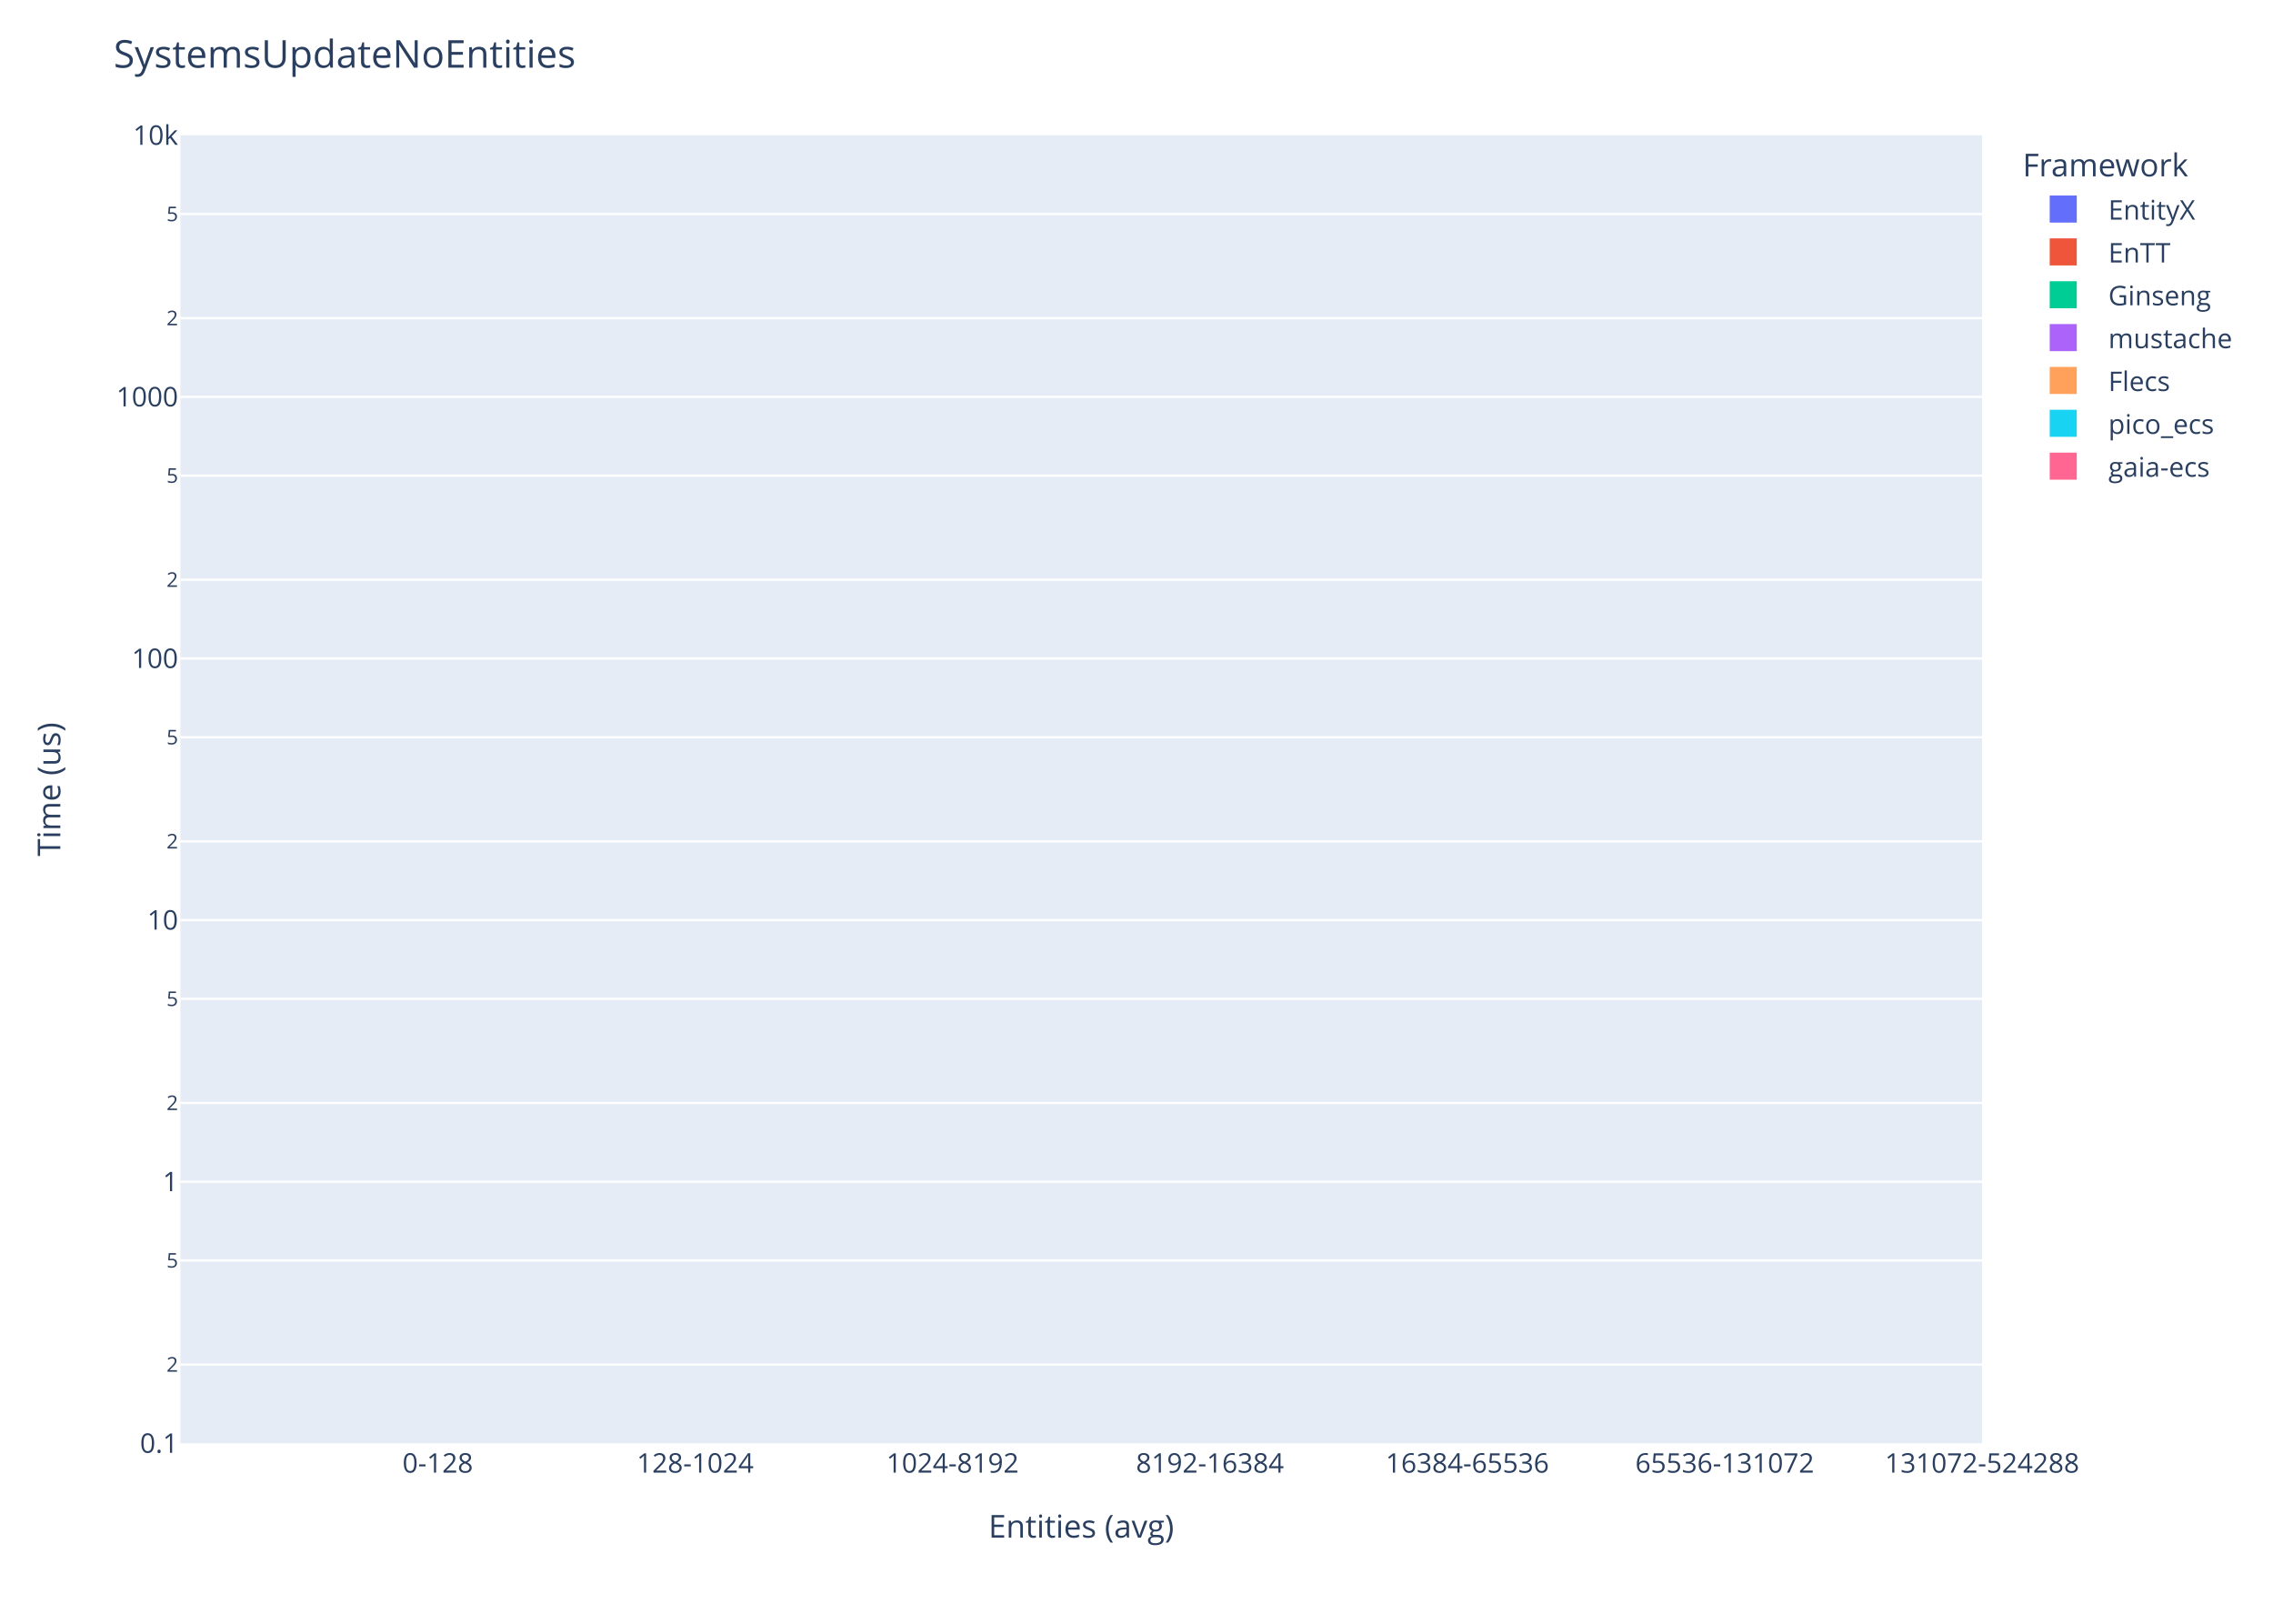
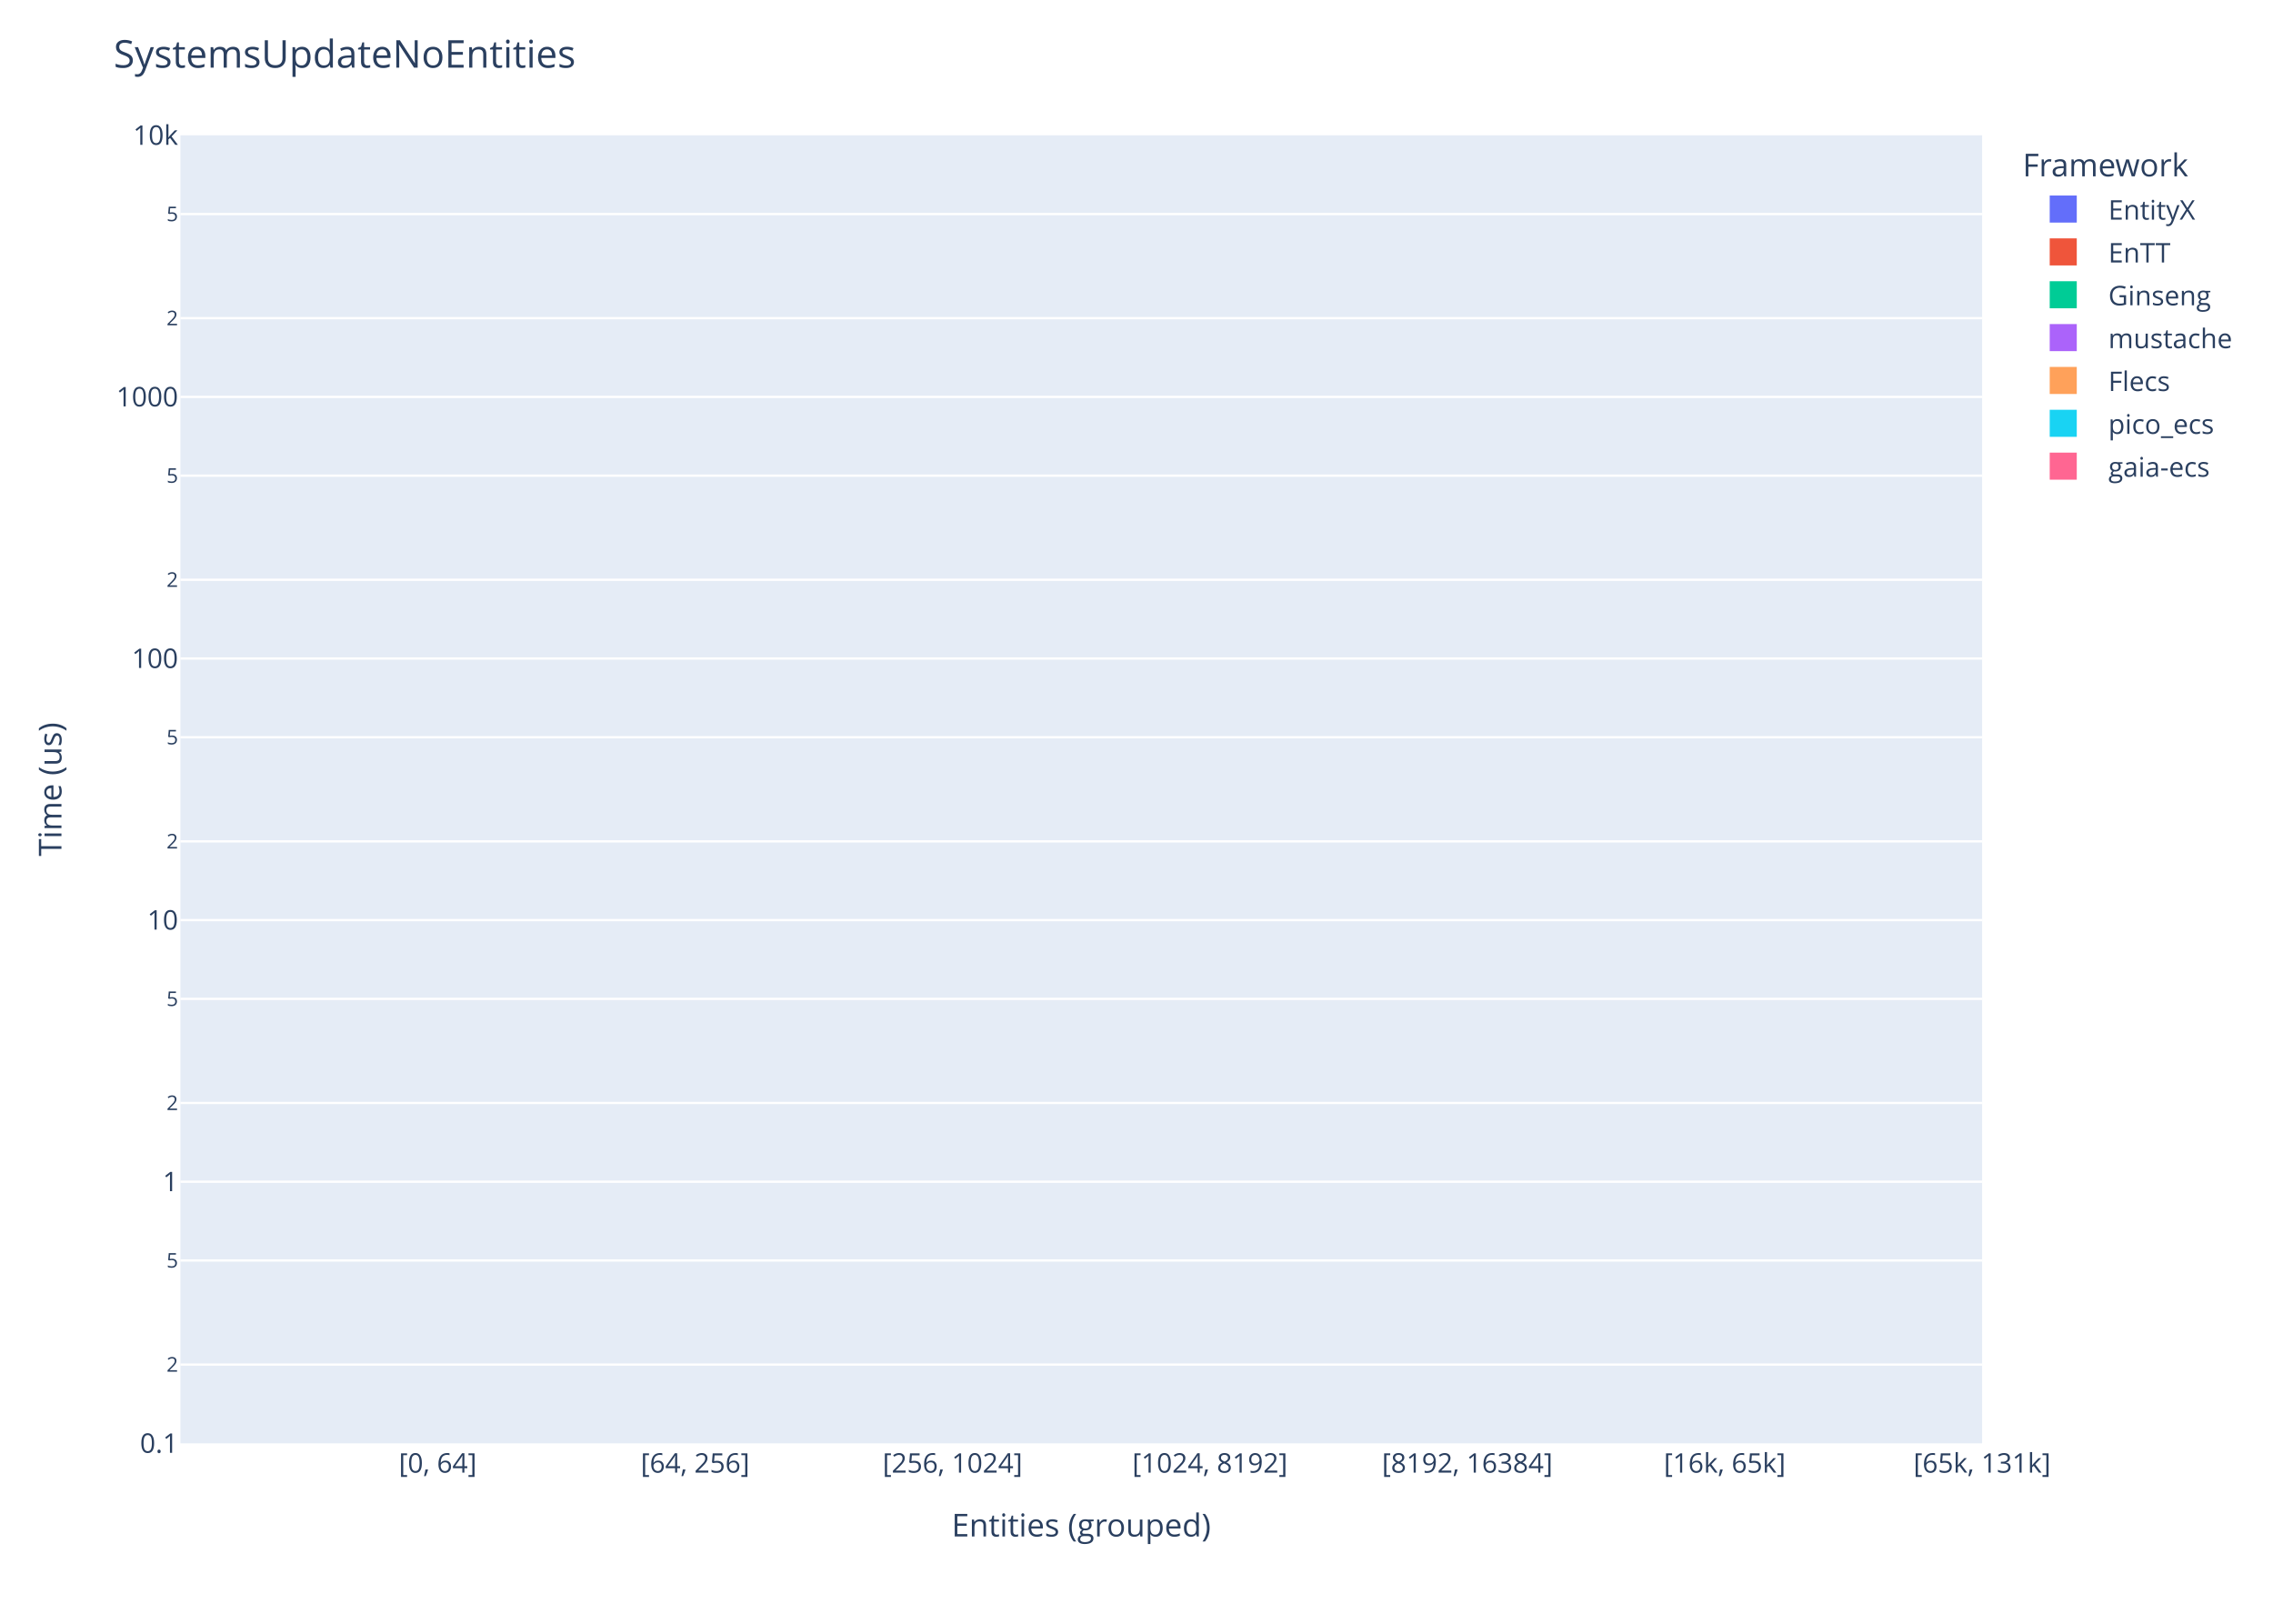
<svg xmlns="http://www.w3.org/2000/svg" class="main-svg" width="1008" height="720" style="" viewBox="0 0 1008 720">
  <rect x="0" y="0" width="1008" height="720" style="fill: rgb(255, 255, 255); fill-opacity: 1;" />
-   <defs id="defs-dec370">
+   <defs id="defs-11b99d">
    <g class="clips">
-       <clipPath id="clipdec370xyplot" class="plotclip">
+       <clipPath id="clip11b99dxyplot" class="plotclip">
        <rect width="799" height="580" />
      </clipPath>
-       <clipPath class="axesclip" id="clipdec370x">
+       <clipPath class="axesclip" id="clip11b99dx">
        <rect x="80" y="0" width="799" height="720" />
      </clipPath>
-       <clipPath class="axesclip" id="clipdec370y">
+       <clipPath class="axesclip" id="clip11b99dy">
        <rect x="0" y="60" width="1008" height="580" />
      </clipPath>
-       <clipPath class="axesclip" id="clipdec370xy">
+       <clipPath class="axesclip" id="clip11b99dxy">
        <rect x="80" y="60" width="799" height="580" />
      </clipPath>
    </g>
    <g class="gradients" />
    <g class="patterns" />
  </defs>
  <g class="bglayer">
    <rect class="bg" x="80" y="60" width="799" height="580" style="fill: rgb(229, 236, 246); fill-opacity: 1; stroke-width: 0;" />
  </g>
  <g class="layer-below">
    <g class="imagelayer" />
    <g class="shapelayer" />
  </g>
  <g class="cartesianlayer">
    <g class="subplot xy">
      <g class="layer-subplot">
        <g class="shapelayer" />
        <g class="imagelayer" />
      </g>
      <g class="minor-gridlayer">
        <g class="x" />
        <g class="y" />
      </g>
      <g class="gridlayer">
        <g class="x" />
        <g class="y">
          <path class="ygrid crisp" transform="translate(0,605.08)" d="M80,0h799" style="stroke: rgb(255, 255, 255); stroke-opacity: 1; stroke-width: 1px;" />
          <path class="ygrid crisp" transform="translate(0,558.92)" d="M80,0h799" style="stroke: rgb(255, 255, 255); stroke-opacity: 1; stroke-width: 1px;" />
          <path class="ygrid crisp" transform="translate(0,524)" d="M80,0h799" style="stroke: rgb(255, 255, 255); stroke-opacity: 1; stroke-width: 1px;" />
          <path class="ygrid crisp" transform="translate(0,489.08)" d="M80,0h799" style="stroke: rgb(255, 255, 255); stroke-opacity: 1; stroke-width: 1px;" />
          <path class="ygrid crisp" transform="translate(0,442.92)" d="M80,0h799" style="stroke: rgb(255, 255, 255); stroke-opacity: 1; stroke-width: 1px;" />
          <path class="ygrid crisp" transform="translate(0,408)" d="M80,0h799" style="stroke: rgb(255, 255, 255); stroke-opacity: 1; stroke-width: 1px;" />
          <path class="ygrid crisp" transform="translate(0,373.08)" d="M80,0h799" style="stroke: rgb(255, 255, 255); stroke-opacity: 1; stroke-width: 1px;" />
          <path class="ygrid crisp" transform="translate(0,326.92)" d="M80,0h799" style="stroke: rgb(255, 255, 255); stroke-opacity: 1; stroke-width: 1px;" />
          <path class="ygrid crisp" transform="translate(0,292)" d="M80,0h799" style="stroke: rgb(255, 255, 255); stroke-opacity: 1; stroke-width: 1px;" />
          <path class="ygrid crisp" transform="translate(0,257.08)" d="M80,0h799" style="stroke: rgb(255, 255, 255); stroke-opacity: 1; stroke-width: 1px;" />
          <path class="ygrid crisp" transform="translate(0,210.92)" d="M80,0h799" style="stroke: rgb(255, 255, 255); stroke-opacity: 1; stroke-width: 1px;" />
          <path class="ygrid crisp" transform="translate(0,176)" d="M80,0h799" style="stroke: rgb(255, 255, 255); stroke-opacity: 1; stroke-width: 1px;" />
          <path class="ygrid crisp" transform="translate(0,141.08)" d="M80,0h799" style="stroke: rgb(255, 255, 255); stroke-opacity: 1; stroke-width: 1px;" />
          <path class="ygrid crisp" transform="translate(0,94.92)" d="M80,0h799" style="stroke: rgb(255, 255, 255); stroke-opacity: 1; stroke-width: 1px;" />
        </g>
      </g>
      <g class="zerolinelayer" />
      <path class="xlines-below" />
      <path class="ylines-below" />
      <g class="overlines-below" />
      <g class="xaxislayer-below" />
      <g class="yaxislayer-below" />
      <g class="overaxes-below" />
-       <g class="plot" transform="translate(80,60)" clip-path="url(#clipdec370xyplot)">
+       <g class="plot" transform="translate(80,60)" clip-path="url(#clip11b99dxyplot)">
        <g class="barlayer mlayer">
          <g class="trace bars" style="opacity: 1;">
            <g class="points">
              <g class="point">
-                 <path d="M0,0Z" style="vector-effect: non-scaling-stroke; opacity: 1; stroke-width: 0px; fill: rgb(99, 110, 250); fill-opacity: 1;" />
-               </g>
-             </g>
-           </g>
-           <g class="trace bars" style="opacity: 1;">
-             <g class="points">
-               <g class="point">
-                 <path d="M0,0Z" style="vector-effect: non-scaling-stroke; opacity: 1; stroke-width: 0px; fill: rgb(239, 85, 59); fill-opacity: 1;" />
-               </g>
-             </g>
-           </g>
-           <g class="trace bars" style="opacity: 1;">
-             <g class="points">
-               <g class="point">
-                 <path d="M0,0Z" style="vector-effect: non-scaling-stroke; opacity: 1; stroke-width: 0px; fill: rgb(0, 204, 150); fill-opacity: 1;" />
-               </g>
-             </g>
-           </g>
-           <g class="trace bars" style="opacity: 1;">
-             <g class="points">
-               <g class="point">
-                 <path d="M0,0Z" style="vector-effect: non-scaling-stroke; opacity: 1; stroke-width: 0px; fill: rgb(171, 99, 250); fill-opacity: 1;" />
-               </g>
-             </g>
-           </g>
-           <g class="trace bars" style="opacity: 1;">
-             <g class="points">
-               <g class="point">
-                 <path d="M0,0Z" style="vector-effect: non-scaling-stroke; opacity: 1; stroke-width: 0px; fill: rgb(255, 161, 90); fill-opacity: 1;" />
-               </g>
-             </g>
-           </g>
-           <g class="trace bars" style="opacity: 1;">
-             <g class="points">
-               <g class="point">
-                 <path d="M0,0Z" style="vector-effect: non-scaling-stroke; opacity: 1; stroke-width: 0px; fill: rgb(25, 211, 243); fill-opacity: 1;" />
-               </g>
-             </g>
-           </g>
-           <g class="trace bars" style="opacity: 1;">
-             <g class="points">
-               <g class="point">
-                 <path d="M0,0Z" style="vector-effect: non-scaling-stroke; opacity: 1; stroke-width: 0px; fill: rgb(255, 102, 146); fill-opacity: 1;" />
+                 <path d="M0,0Z" style="vector-effect: none; opacity: 1; stroke-width: 0px; fill: rgb(99, 110, 250); fill-opacity: 1;" />
+               </g>
+             </g>
+           </g>
+           <g class="trace bars" style="opacity: 1;">
+             <g class="points">
+               <g class="point">
+                 <path d="M0,0Z" style="vector-effect: none; opacity: 1; stroke-width: 0px; fill: rgb(239, 85, 59); fill-opacity: 1;" />
+               </g>
+             </g>
+           </g>
+           <g class="trace bars" style="opacity: 1;">
+             <g class="points">
+               <g class="point">
+                 <path d="M0,0Z" style="vector-effect: none; opacity: 1; stroke-width: 0px; fill: rgb(0, 204, 150); fill-opacity: 1;" />
+               </g>
+             </g>
+           </g>
+           <g class="trace bars" style="opacity: 1;">
+             <g class="points">
+               <g class="point">
+                 <path d="M0,0Z" style="vector-effect: none; opacity: 1; stroke-width: 0px; fill: rgb(171, 99, 250); fill-opacity: 1;" />
+               </g>
+             </g>
+           </g>
+           <g class="trace bars" style="opacity: 1;">
+             <g class="points">
+               <g class="point">
+                 <path d="M0,0Z" style="vector-effect: none; opacity: 1; stroke-width: 0px; fill: rgb(255, 161, 90); fill-opacity: 1;" />
+               </g>
+             </g>
+           </g>
+           <g class="trace bars" style="opacity: 1;">
+             <g class="points">
+               <g class="point">
+                 <path d="M0,0Z" style="vector-effect: none; opacity: 1; stroke-width: 0px; fill: rgb(25, 211, 243); fill-opacity: 1;" />
+               </g>
+             </g>
+           </g>
+           <g class="trace bars" style="opacity: 1;">
+             <g class="points">
+               <g class="point">
+                 <path d="M0,0Z" style="vector-effect: none; opacity: 1; stroke-width: 0px; fill: rgb(255, 102, 146); fill-opacity: 1;" />
              </g>
            </g>
          </g>
        </g>
      </g>
      <g class="overplot" />
      <path class="xlines-above crisp" d="M0,0" style="fill: none;" />
      <path class="ylines-above crisp" d="M0,0" style="fill: none;" />
      <g class="overlines-above" />
      <g class="xaxislayer-above">
        <g class="xtick">
-           <text text-anchor="middle" x="0" y="653" transform="translate(194.14,0)" style="font-family: 'Open Sans', verdana, arial, sans-serif; font-size: 12px; fill: rgb(42, 63, 95); fill-opacity: 1; white-space: pre; opacity: 1;">0-128</text>
-         </g>
-         <g class="xtick">
-           <text text-anchor="middle" x="0" y="653" transform="translate(308.29,0)" style="font-family: 'Open Sans', verdana, arial, sans-serif; font-size: 12px; fill: rgb(42, 63, 95); fill-opacity: 1; white-space: pre; opacity: 1;">128-1024</text>
-         </g>
-         <g class="xtick">
-           <text text-anchor="middle" x="0" y="653" transform="translate(422.43,0)" style="font-family: 'Open Sans', verdana, arial, sans-serif; font-size: 12px; fill: rgb(42, 63, 95); fill-opacity: 1; white-space: pre; opacity: 1;">1024-8192</text>
-         </g>
-         <g class="xtick">
-           <text text-anchor="middle" x="0" y="653" transform="translate(536.57,0)" style="font-family: 'Open Sans', verdana, arial, sans-serif; font-size: 12px; fill: rgb(42, 63, 95); fill-opacity: 1; white-space: pre; opacity: 1;">8192-16384</text>
-         </g>
-         <g class="xtick">
-           <text text-anchor="middle" x="0" y="653" transform="translate(650.71,0)" style="font-family: 'Open Sans', verdana, arial, sans-serif; font-size: 12px; fill: rgb(42, 63, 95); fill-opacity: 1; white-space: pre; opacity: 1;">16384-65536</text>
-         </g>
-         <g class="xtick">
-           <text text-anchor="middle" x="0" y="653" transform="translate(764.86,0)" style="font-family: 'Open Sans', verdana, arial, sans-serif; font-size: 12px; fill: rgb(42, 63, 95); fill-opacity: 1; white-space: pre; opacity: 1;">65536-131072</text>
-         </g>
-         <g class="xtick">
-           <text text-anchor="middle" x="0" y="653" transform="translate(879,0)" style="font-family: 'Open Sans', verdana, arial, sans-serif; font-size: 12px; fill: rgb(42, 63, 95); fill-opacity: 1; white-space: pre; opacity: 1;">131072-524288</text>
+           <text text-anchor="middle" x="0" y="653" transform="translate(194.14,0)" style="font-family: 'Open Sans', verdana, arial, sans-serif; font-size: 12px; fill: rgb(42, 63, 95); fill-opacity: 1; white-space: pre; opacity: 1;">[0, 64]</text>
+         </g>
+         <g class="xtick">
+           <text text-anchor="middle" x="0" y="653" transform="translate(308.29,0)" style="font-family: 'Open Sans', verdana, arial, sans-serif; font-size: 12px; fill: rgb(42, 63, 95); fill-opacity: 1; white-space: pre; opacity: 1;">[64, 256]</text>
+         </g>
+         <g class="xtick">
+           <text text-anchor="middle" x="0" y="653" transform="translate(422.43,0)" style="font-family: 'Open Sans', verdana, arial, sans-serif; font-size: 12px; fill: rgb(42, 63, 95); fill-opacity: 1; white-space: pre; opacity: 1;">[256, 1024]</text>
+         </g>
+         <g class="xtick">
+           <text text-anchor="middle" x="0" y="653" transform="translate(536.57,0)" style="font-family: 'Open Sans', verdana, arial, sans-serif; font-size: 12px; fill: rgb(42, 63, 95); fill-opacity: 1; white-space: pre; opacity: 1;">[1024, 8192]</text>
+         </g>
+         <g class="xtick">
+           <text text-anchor="middle" x="0" y="653" transform="translate(650.71,0)" style="font-family: 'Open Sans', verdana, arial, sans-serif; font-size: 12px; fill: rgb(42, 63, 95); fill-opacity: 1; white-space: pre; opacity: 1;">[8192, 16384]</text>
+         </g>
+         <g class="xtick">
+           <text text-anchor="middle" x="0" y="653" transform="translate(764.86,0)" style="font-family: 'Open Sans', verdana, arial, sans-serif; font-size: 12px; fill: rgb(42, 63, 95); fill-opacity: 1; white-space: pre; opacity: 1;">[16k, 65k]</text>
+         </g>
+         <g class="xtick">
+           <text text-anchor="middle" x="0" y="653" transform="translate(879,0)" style="font-family: 'Open Sans', verdana, arial, sans-serif; font-size: 12px; fill: rgb(42, 63, 95); fill-opacity: 1; white-space: pre; opacity: 1;">[65k, 131k]</text>
        </g>
      </g>
      <g class="yaxislayer-above">
        <g class="ytick">
          <text text-anchor="end" x="79" y="4.2" transform="translate(0,640)" style="font-family: 'Open Sans', verdana, arial, sans-serif; font-size: 12px; fill: rgb(42, 63, 95); fill-opacity: 1; white-space: pre; opacity: 1;">0.1</text>
        </g>
        <g class="ytick">
          <text text-anchor="end" x="79" y="3.15" style="font-family: 'Open Sans', verdana, arial, sans-serif; font-size: 9px; fill: rgb(42, 63, 95); fill-opacity: 1; white-space: pre; opacity: 1;" transform="translate(0,605.08)">2</text>
        </g>
        <g class="ytick">
          <text text-anchor="end" x="79" y="3.15" style="font-family: 'Open Sans', verdana, arial, sans-serif; font-size: 9px; fill: rgb(42, 63, 95); fill-opacity: 1; white-space: pre; opacity: 1;" transform="translate(0,558.92)">5</text>
        </g>
        <g class="ytick">
          <text text-anchor="end" x="79" y="4.2" style="font-family: 'Open Sans', verdana, arial, sans-serif; font-size: 12px; fill: rgb(42, 63, 95); fill-opacity: 1; white-space: pre; opacity: 1;" transform="translate(0,524)">1</text>
        </g>
        <g class="ytick">
          <text text-anchor="end" x="79" y="3.15" style="font-family: 'Open Sans', verdana, arial, sans-serif; font-size: 9px; fill: rgb(42, 63, 95); fill-opacity: 1; white-space: pre; opacity: 1;" transform="translate(0,489.08)">2</text>
        </g>
        <g class="ytick">
          <text text-anchor="end" x="79" y="3.15" style="font-family: 'Open Sans', verdana, arial, sans-serif; font-size: 9px; fill: rgb(42, 63, 95); fill-opacity: 1; white-space: pre; opacity: 1;" transform="translate(0,442.92)">5</text>
        </g>
        <g class="ytick">
          <text text-anchor="end" x="79" y="4.2" style="font-family: 'Open Sans', verdana, arial, sans-serif; font-size: 12px; fill: rgb(42, 63, 95); fill-opacity: 1; white-space: pre; opacity: 1;" transform="translate(0,408)">10</text>
        </g>
        <g class="ytick">
          <text text-anchor="end" x="79" y="3.15" style="font-family: 'Open Sans', verdana, arial, sans-serif; font-size: 9px; fill: rgb(42, 63, 95); fill-opacity: 1; white-space: pre; opacity: 1;" transform="translate(0,373.08)">2</text>
        </g>
        <g class="ytick">
          <text text-anchor="end" x="79" y="3.15" style="font-family: 'Open Sans', verdana, arial, sans-serif; font-size: 9px; fill: rgb(42, 63, 95); fill-opacity: 1; white-space: pre; opacity: 1;" transform="translate(0,326.92)">5</text>
        </g>
        <g class="ytick">
          <text text-anchor="end" x="79" y="4.2" style="font-family: 'Open Sans', verdana, arial, sans-serif; font-size: 12px; fill: rgb(42, 63, 95); fill-opacity: 1; white-space: pre; opacity: 1;" transform="translate(0,292)">100</text>
        </g>
        <g class="ytick">
          <text text-anchor="end" x="79" y="3.15" style="font-family: 'Open Sans', verdana, arial, sans-serif; font-size: 9px; fill: rgb(42, 63, 95); fill-opacity: 1; white-space: pre; opacity: 1;" transform="translate(0,257.08)">2</text>
        </g>
        <g class="ytick">
          <text text-anchor="end" x="79" y="3.15" style="font-family: 'Open Sans', verdana, arial, sans-serif; font-size: 9px; fill: rgb(42, 63, 95); fill-opacity: 1; white-space: pre; opacity: 1;" transform="translate(0,210.92)">5</text>
        </g>
        <g class="ytick">
          <text text-anchor="end" x="79" y="4.2" style="font-family: 'Open Sans', verdana, arial, sans-serif; font-size: 12px; fill: rgb(42, 63, 95); fill-opacity: 1; white-space: pre; opacity: 1;" transform="translate(0,176)">1000</text>
        </g>
        <g class="ytick">
          <text text-anchor="end" x="79" y="3.15" style="font-family: 'Open Sans', verdana, arial, sans-serif; font-size: 9px; fill: rgb(42, 63, 95); fill-opacity: 1; white-space: pre; opacity: 1;" transform="translate(0,141.08)">2</text>
        </g>
        <g class="ytick">
          <text text-anchor="end" x="79" y="3.15" style="font-family: 'Open Sans', verdana, arial, sans-serif; font-size: 9px; fill: rgb(42, 63, 95); fill-opacity: 1; white-space: pre; opacity: 1;" transform="translate(0,94.92)">5</text>
        </g>
        <g class="ytick">
          <text text-anchor="end" x="79" y="4.2" style="font-family: 'Open Sans', verdana, arial, sans-serif; font-size: 12px; fill: rgb(42, 63, 95); fill-opacity: 1; white-space: pre; opacity: 1;" transform="translate(0,60)">10k</text>
        </g>
      </g>
      <g class="overaxes-above" />
    </g>
  </g>
  <g class="polarlayer" />
  <g class="smithlayer" />
  <g class="ternarylayer" />
  <g class="geolayer" />
  <g class="funnelarealayer" />
  <g class="pielayer" />
  <g class="iciclelayer" />
  <g class="treemaplayer" />
  <g class="sunburstlayer" />
  <g class="glimages" />
-   <defs id="topdefs-dec370">
+   <defs id="topdefs-11b99d">
    <g class="clips" />
-     <clipPath id="legenddec370">
+     <clipPath id="legend11b99d">
      <rect width="101" height="162" x="0" y="0" />
    </clipPath>
  </defs>
  <g class="layer-above">
    <g class="imagelayer" />
    <g class="shapelayer" />
  </g>
  <g class="infolayer">
    <g class="legend" pointer-events="all" transform="translate(894.98,60)">
      <rect class="bg" shape-rendering="crispEdges" style="stroke: rgb(68, 68, 68); stroke-opacity: 1; fill: rgb(255, 255, 255); fill-opacity: 1; stroke-width: 0px;" width="101" height="162" x="0" y="0" />
-       <g class="scrollbox" transform="" clip-path="url(#legenddec370)">
+       <g class="scrollbox" transform="" clip-path="url(#legend11b99d)">
        <text class="legendtitletext" text-anchor="start" x="2" y="18.2" style="font-family: 'Open Sans', verdana, arial, sans-serif; font-size: 14px; fill: rgb(42, 63, 95); fill-opacity: 1; white-space: pre;">Framework</text>
        <g class="groups" transform="">
          <g class="traces" transform="translate(0,32.7)" style="opacity: 1;">
            <text class="legendtext" text-anchor="start" x="40" y="4.68" style="font-family: 'Open Sans', verdana, arial, sans-serif; font-size: 12px; fill: rgb(42, 63, 95); fill-opacity: 1; white-space: pre;">EntityX</text>
            <g class="layers" style="opacity: 1;">
              <g class="legendfill" />
              <g class="legendlines" />
              <g class="legendsymbols">
                <g class="legendpoints">
                  <path class="legendundefined" d="M6,6H-6V-6H6Z" transform="translate(20,0)" style="stroke-width: 0px; fill: rgb(99, 110, 250); fill-opacity: 1;" />
                </g>
              </g>
            </g>
            <rect class="legendtoggle" x="0" y="-9.5" width="95.25" height="19" style="fill: rgb(0, 0, 0); fill-opacity: 0;" />
          </g>
        </g>
        <g class="groups" transform="">
          <g class="traces" transform="translate(0,51.7)" style="opacity: 1;">
            <text class="legendtext" text-anchor="start" x="40" y="4.68" style="font-family: 'Open Sans', verdana, arial, sans-serif; font-size: 12px; fill: rgb(42, 63, 95); fill-opacity: 1; white-space: pre;">EnTT</text>
            <g class="layers" style="opacity: 1;">
              <g class="legendfill" />
              <g class="legendlines" />
              <g class="legendsymbols">
                <g class="legendpoints">
                  <path class="legendundefined" d="M6,6H-6V-6H6Z" transform="translate(20,0)" style="stroke-width: 0px; fill: rgb(239, 85, 59); fill-opacity: 1;" />
                </g>
              </g>
            </g>
            <rect class="legendtoggle" x="0" y="-9.5" width="95.25" height="19" style="fill: rgb(0, 0, 0); fill-opacity: 0;" />
          </g>
        </g>
        <g class="groups" transform="">
          <g class="traces" transform="translate(0,70.7)" style="opacity: 1;">
            <text class="legendtext" text-anchor="start" x="40" y="4.68" style="font-family: 'Open Sans', verdana, arial, sans-serif; font-size: 12px; fill: rgb(42, 63, 95); fill-opacity: 1; white-space: pre;">Ginseng</text>
            <g class="layers" style="opacity: 1;">
              <g class="legendfill" />
              <g class="legendlines" />
              <g class="legendsymbols">
                <g class="legendpoints">
                  <path class="legendundefined" d="M6,6H-6V-6H6Z" transform="translate(20,0)" style="stroke-width: 0px; fill: rgb(0, 204, 150); fill-opacity: 1;" />
                </g>
              </g>
            </g>
            <rect class="legendtoggle" x="0" y="-9.5" width="95.25" height="19" style="fill: rgb(0, 0, 0); fill-opacity: 0;" />
          </g>
        </g>
        <g class="groups" transform="">
          <g class="traces" transform="translate(0,89.7)" style="opacity: 1;">
            <text class="legendtext" text-anchor="start" x="40" y="4.68" style="font-family: 'Open Sans', verdana, arial, sans-serif; font-size: 12px; fill: rgb(42, 63, 95); fill-opacity: 1; white-space: pre;">mustache</text>
            <g class="layers" style="opacity: 1;">
              <g class="legendfill" />
              <g class="legendlines" />
              <g class="legendsymbols">
                <g class="legendpoints">
                  <path class="legendundefined" d="M6,6H-6V-6H6Z" transform="translate(20,0)" style="stroke-width: 0px; fill: rgb(171, 99, 250); fill-opacity: 1;" />
                </g>
              </g>
            </g>
            <rect class="legendtoggle" x="0" y="-9.5" width="95.25" height="19" style="fill: rgb(0, 0, 0); fill-opacity: 0;" />
          </g>
        </g>
        <g class="groups" transform="">
          <g class="traces" transform="translate(0,108.7)" style="opacity: 1;">
            <text class="legendtext" text-anchor="start" x="40" y="4.68" style="font-family: 'Open Sans', verdana, arial, sans-serif; font-size: 12px; fill: rgb(42, 63, 95); fill-opacity: 1; white-space: pre;">Flecs</text>
            <g class="layers" style="opacity: 1;">
              <g class="legendfill" />
              <g class="legendlines" />
              <g class="legendsymbols">
                <g class="legendpoints">
                  <path class="legendundefined" d="M6,6H-6V-6H6Z" transform="translate(20,0)" style="stroke-width: 0px; fill: rgb(255, 161, 90); fill-opacity: 1;" />
                </g>
              </g>
            </g>
            <rect class="legendtoggle" x="0" y="-9.5" width="95.25" height="19" style="fill: rgb(0, 0, 0); fill-opacity: 0;" />
          </g>
        </g>
        <g class="groups" transform="">
          <g class="traces" transform="translate(0,127.7)" style="opacity: 1;">
            <text class="legendtext" text-anchor="start" x="40" y="4.68" style="font-family: 'Open Sans', verdana, arial, sans-serif; font-size: 12px; fill: rgb(42, 63, 95); fill-opacity: 1; white-space: pre;">pico_ecs</text>
            <g class="layers" style="opacity: 1;">
              <g class="legendfill" />
              <g class="legendlines" />
              <g class="legendsymbols">
                <g class="legendpoints">
                  <path class="legendundefined" d="M6,6H-6V-6H6Z" transform="translate(20,0)" style="stroke-width: 0px; fill: rgb(25, 211, 243); fill-opacity: 1;" />
                </g>
              </g>
            </g>
            <rect class="legendtoggle" x="0" y="-9.5" width="95.25" height="19" style="fill: rgb(0, 0, 0); fill-opacity: 0;" />
          </g>
        </g>
        <g class="groups" transform="">
          <g class="traces" transform="translate(0,146.7)" style="opacity: 1;">
            <text class="legendtext" text-anchor="start" x="40" y="4.68" style="font-family: 'Open Sans', verdana, arial, sans-serif; font-size: 12px; fill: rgb(42, 63, 95); fill-opacity: 1; white-space: pre;">gaia-ecs</text>
            <g class="layers" style="opacity: 1;">
              <g class="legendfill" />
              <g class="legendlines" />
              <g class="legendsymbols">
                <g class="legendpoints">
                  <path class="legendundefined" d="M6,6H-6V-6H6Z" transform="translate(20,0)" style="stroke-width: 0px; fill: rgb(255, 102, 146); fill-opacity: 1;" />
                </g>
              </g>
            </g>
            <rect class="legendtoggle" x="0" y="-9.5" width="95.25" height="19" style="fill: rgb(0, 0, 0); fill-opacity: 0;" />
          </g>
        </g>
      </g>
-       <rect class="scrollbar" rx="20" ry="3" width="0" height="0" style="fill: rgb(128, 139, 164); fill-opacity: 1;" x="0" y="0" />
+       <rect class="scrollbar" rx="20" ry="3" width="0" height="0" x="0" y="0" style="fill: rgb(128, 139, 164); fill-opacity: 1;" />
    </g>
    <g class="g-gtitle">
      <text class="gtitle" x="50.4" y="30" text-anchor="start" dy="0em" style="font-family: 'Open Sans', verdana, arial, sans-serif; font-size: 17px; fill: rgb(42, 63, 95); opacity: 1; font-weight: normal; white-space: pre;">SystemsUpdateNoEntities</text>
    </g>
    <g class="g-xtitle">
-       <text class="xtitle" x="479.5" y="681.8" text-anchor="middle" style="font-family: 'Open Sans', verdana, arial, sans-serif; font-size: 14px; fill: rgb(42, 63, 95); opacity: 1; font-weight: normal; white-space: pre;">Entities (avg)</text>
+       <text class="xtitle" x="479.5" y="681.3" text-anchor="middle" style="font-family: 'Open Sans', verdana, arial, sans-serif; font-size: 14px; fill: rgb(42, 63, 95); opacity: 1; font-weight: normal; white-space: pre;">Entities (grouped)</text>
    </g>
    <g class="g-ytitle">
-       <text class="ytitle" transform="rotate(-90,26.74688,350)" x="26.747" y="350" text-anchor="middle" style="font-family: 'Open Sans', verdana, arial, sans-serif; font-size: 14px; fill: rgb(42, 63, 95); opacity: 1; font-weight: normal; white-space: pre;">Time (us)</text>
+       <text class="ytitle" transform="rotate(-90,27.24688,350)" x="27.247" y="350" text-anchor="middle" style="font-family: 'Open Sans', verdana, arial, sans-serif; font-size: 14px; fill: rgb(42, 63, 95); opacity: 1; font-weight: normal; white-space: pre;">Time (us)</text>
    </g>
  </g>
</svg>
